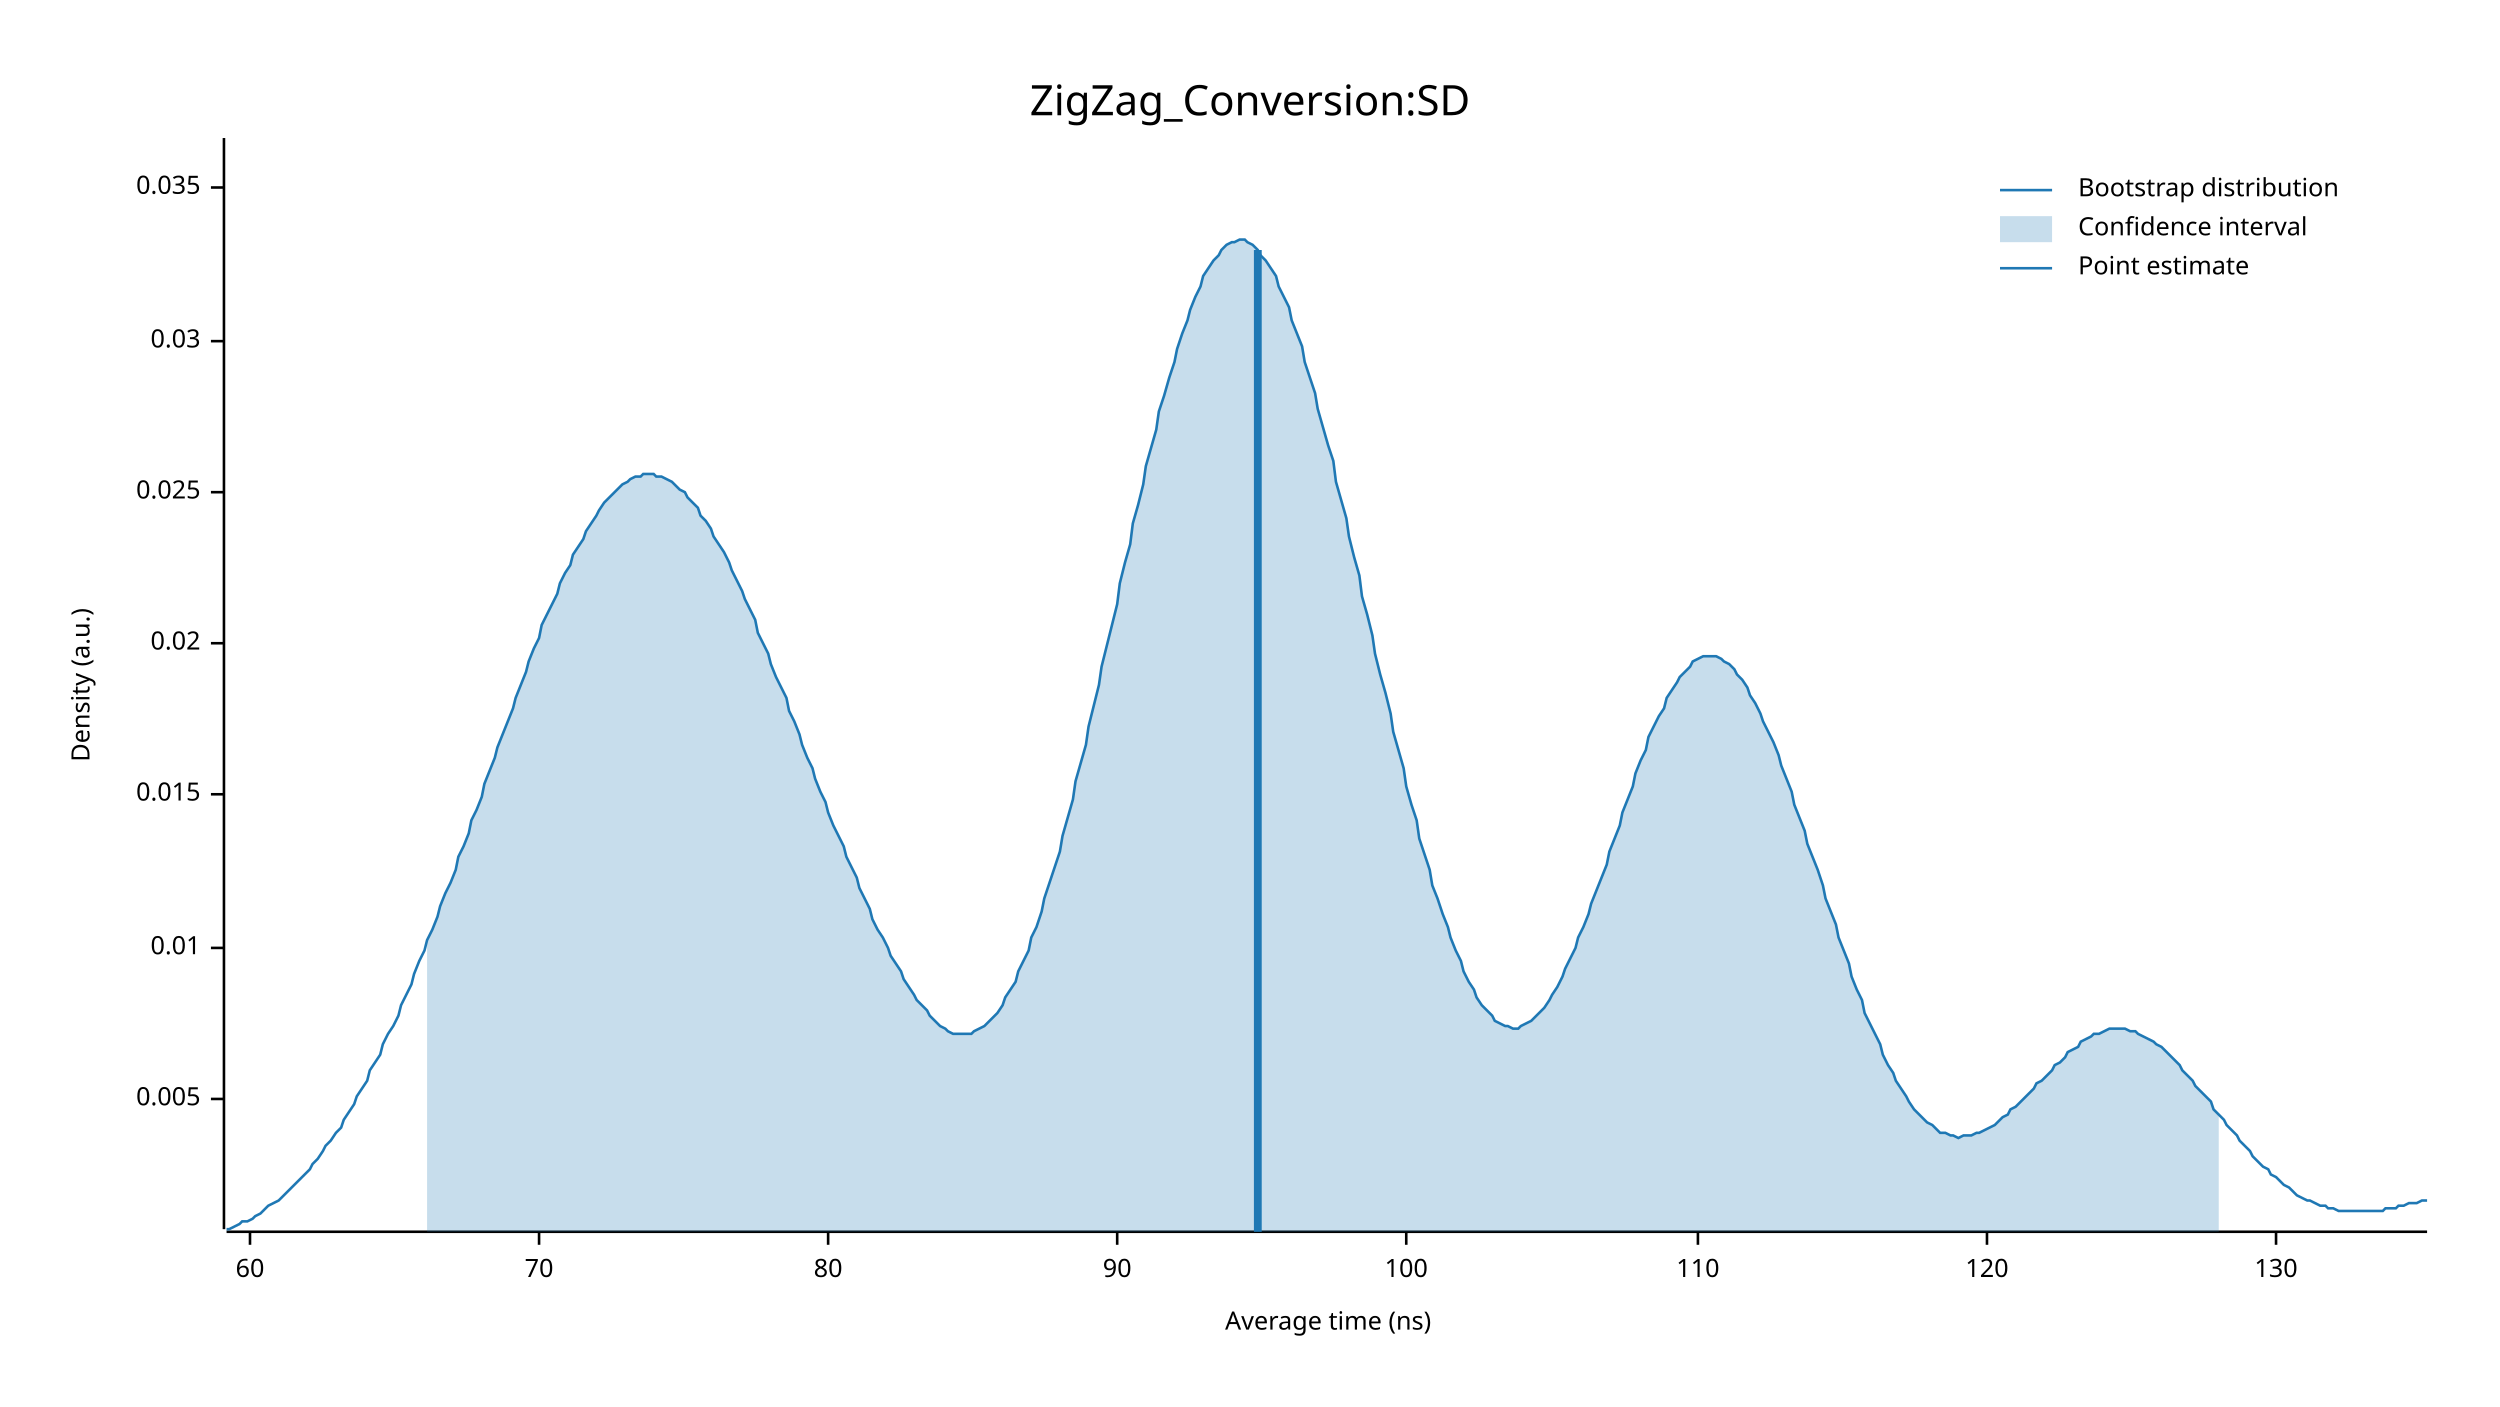
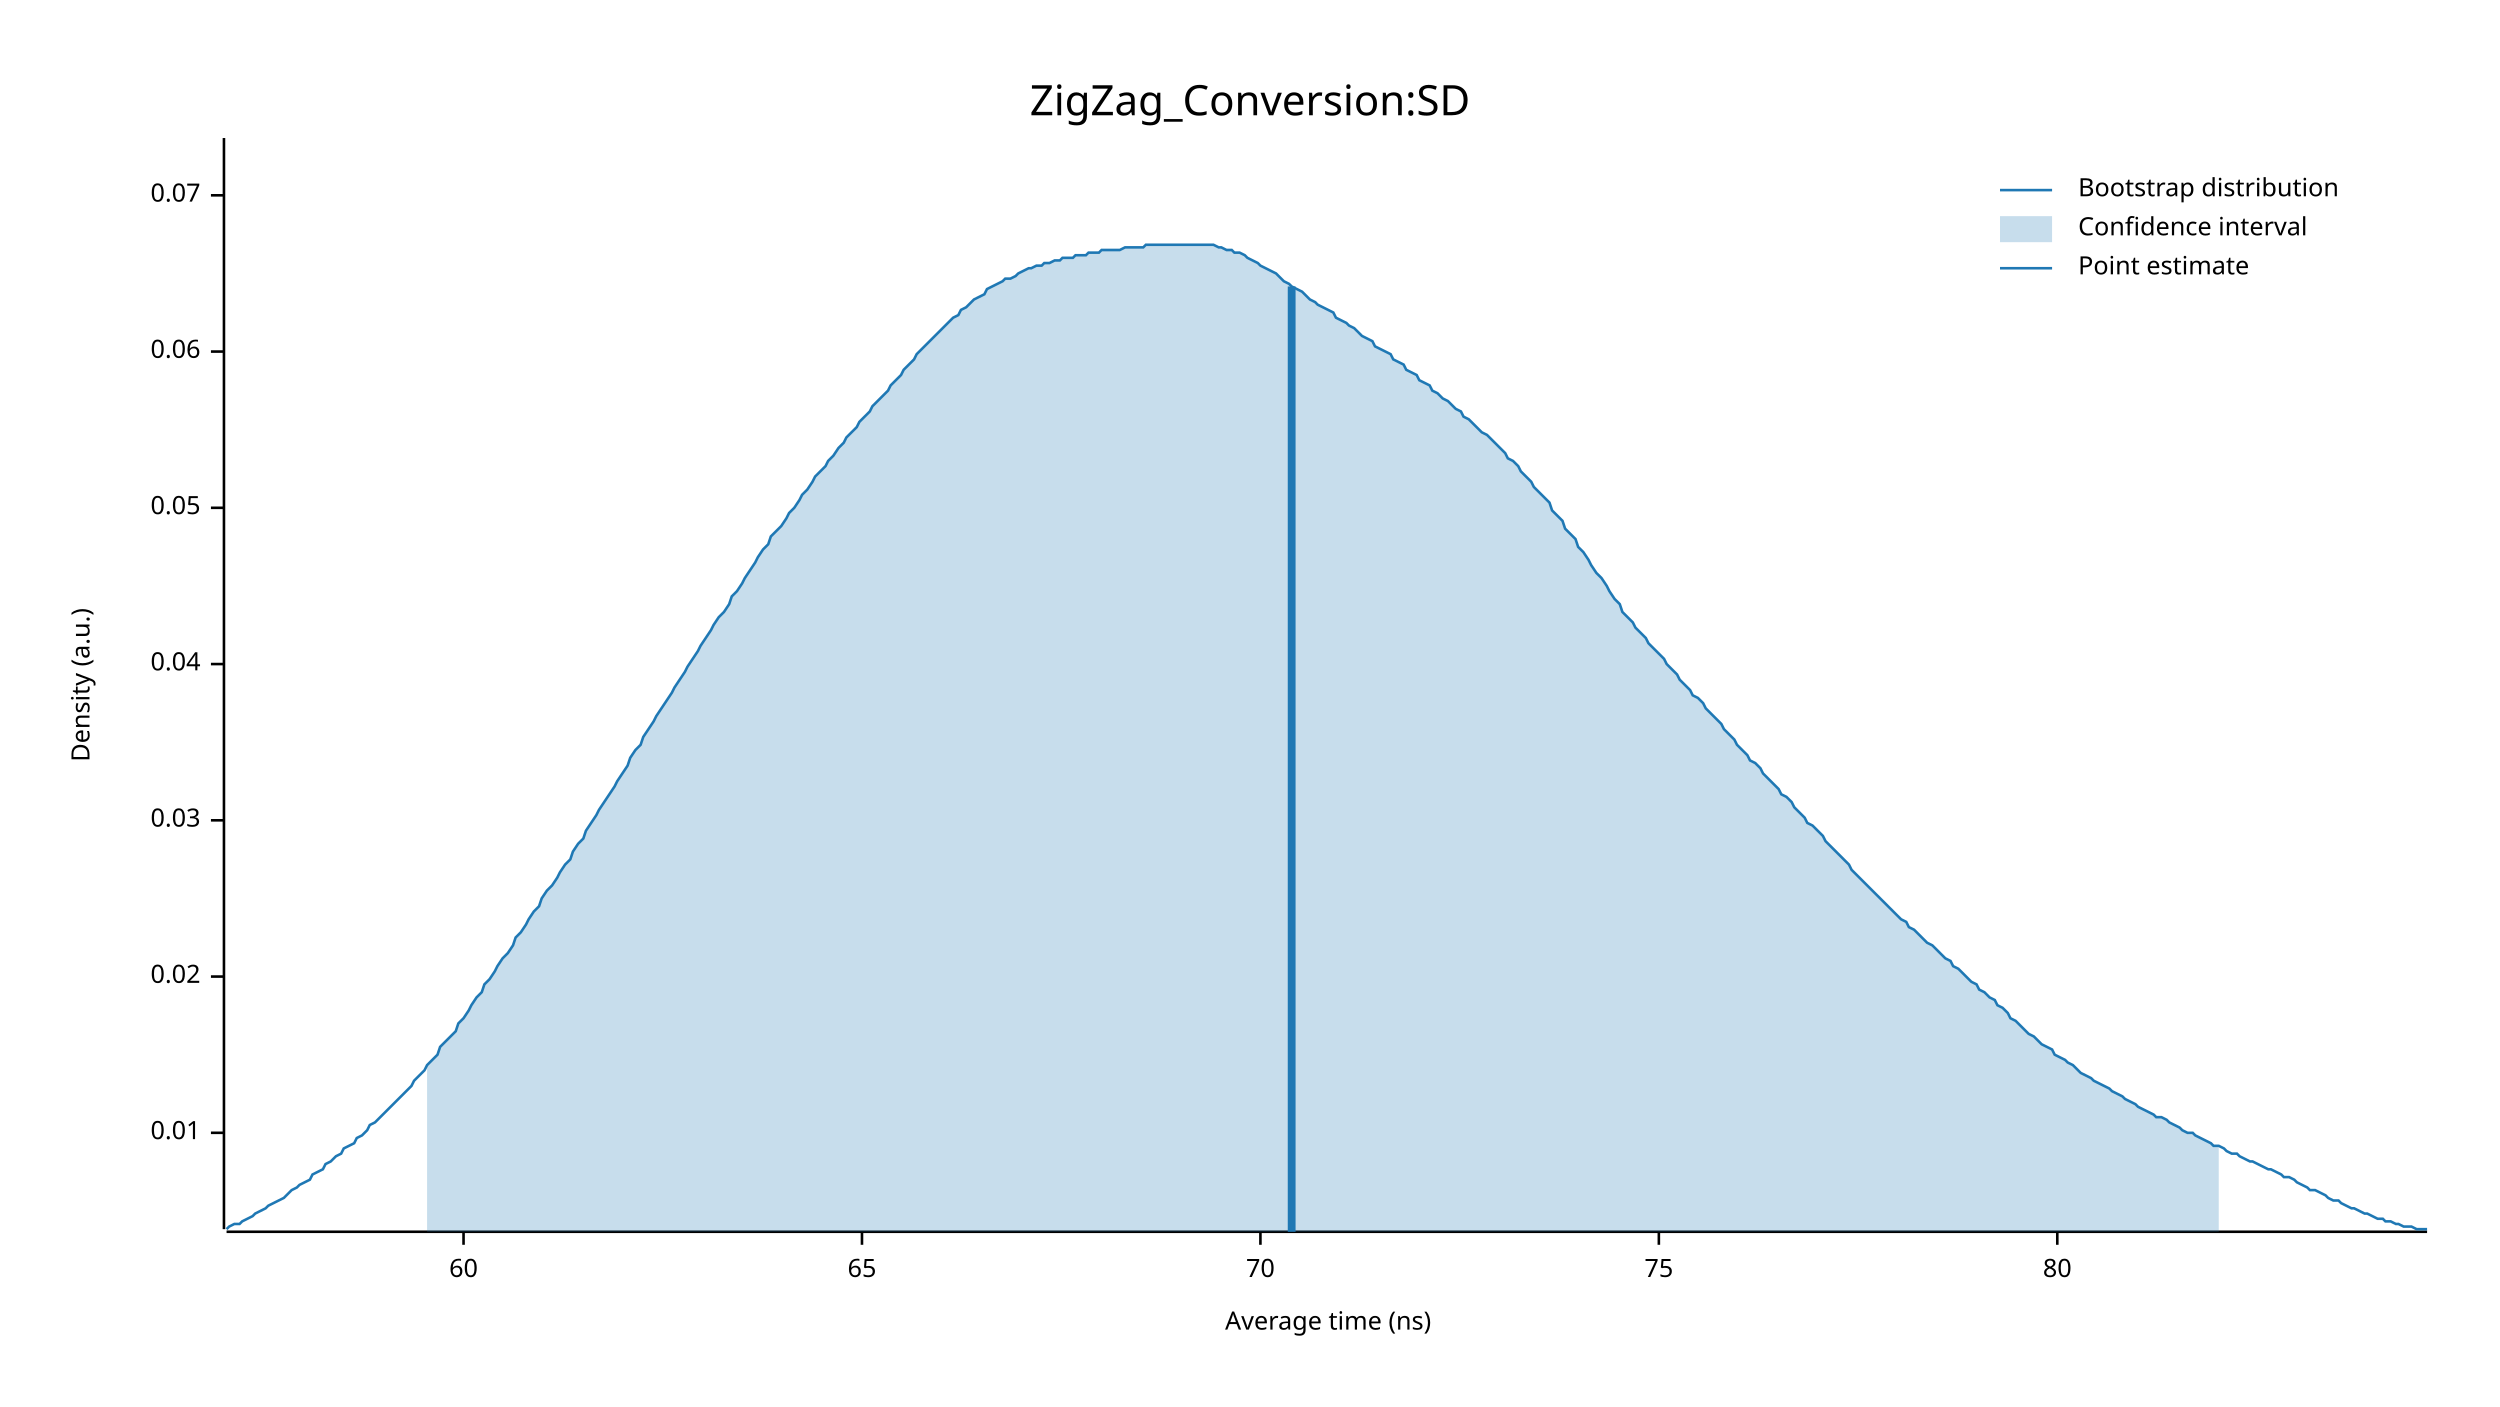
<svg xmlns="http://www.w3.org/2000/svg" width="960" height="540" viewBox="0 0 960 540">
  <text x="480" y="32" dy="0.76em" text-anchor="middle" font-family="sans-serif" font-size="16.129" opacity="1" fill="#000000">
ZigZag_Conversion:SD
</text>
  <text x="27" y="263" dy="0.76em" text-anchor="middle" font-family="sans-serif" font-size="9.677" opacity="1" fill="#000000" transform="rotate(270, 27, 263)">
Density (a.u.)
</text>
  <text x="510" y="513" dy="-0.5ex" text-anchor="middle" font-family="sans-serif" font-size="9.677" opacity="1" fill="#000000">
Average time (ns)
</text>
  <polyline fill="none" opacity="1" stroke="#000000" stroke-width="1" points="86,53 86,472 " />
-   <text x="77" y="422" dy="0.5ex" text-anchor="end" font-family="sans-serif" font-size="9.677" opacity="1" fill="#000000">
- 0.005
- </text>
-   <polyline fill="none" opacity="1" stroke="#000000" stroke-width="1" points="81,422 86,422 " />
-   <text x="77" y="364" dy="0.5ex" text-anchor="end" font-family="sans-serif" font-size="9.677" opacity="1" fill="#000000">
+   <text x="77" y="435" dy="0.5ex" text-anchor="end" font-family="sans-serif" font-size="9.677" opacity="1" fill="#000000">
0.01
</text>
-   <polyline fill="none" opacity="1" stroke="#000000" stroke-width="1" points="81,364 86,364 " />
-   <text x="77" y="305" dy="0.5ex" text-anchor="end" font-family="sans-serif" font-size="9.677" opacity="1" fill="#000000">
- 0.015
- </text>
-   <polyline fill="none" opacity="1" stroke="#000000" stroke-width="1" points="81,305 86,305 " />
-   <text x="77" y="247" dy="0.5ex" text-anchor="end" font-family="sans-serif" font-size="9.677" opacity="1" fill="#000000">
+   <polyline fill="none" opacity="1" stroke="#000000" stroke-width="1" points="81,435 86,435 " />
+   <text x="77" y="375" dy="0.5ex" text-anchor="end" font-family="sans-serif" font-size="9.677" opacity="1" fill="#000000">
0.02
</text>
-   <polyline fill="none" opacity="1" stroke="#000000" stroke-width="1" points="81,247 86,247 " />
-   <text x="77" y="189" dy="0.5ex" text-anchor="end" font-family="sans-serif" font-size="9.677" opacity="1" fill="#000000">
- 0.025
- </text>
-   <polyline fill="none" opacity="1" stroke="#000000" stroke-width="1" points="81,189 86,189 " />
-   <text x="77" y="131" dy="0.5ex" text-anchor="end" font-family="sans-serif" font-size="9.677" opacity="1" fill="#000000">
+   <polyline fill="none" opacity="1" stroke="#000000" stroke-width="1" points="81,375 86,375 " />
+   <text x="77" y="315" dy="0.5ex" text-anchor="end" font-family="sans-serif" font-size="9.677" opacity="1" fill="#000000">
0.03
</text>
-   <polyline fill="none" opacity="1" stroke="#000000" stroke-width="1" points="81,131 86,131 " />
-   <text x="77" y="72" dy="0.5ex" text-anchor="end" font-family="sans-serif" font-size="9.677" opacity="1" fill="#000000">
- 0.035
+   <polyline fill="none" opacity="1" stroke="#000000" stroke-width="1" points="81,315 86,315 " />
+   <text x="77" y="255" dy="0.5ex" text-anchor="end" font-family="sans-serif" font-size="9.677" opacity="1" fill="#000000">
+ 0.04
</text>
-   <polyline fill="none" opacity="1" stroke="#000000" stroke-width="1" points="81,72 86,72 " />
+   <polyline fill="none" opacity="1" stroke="#000000" stroke-width="1" points="81,255 86,255 " />
+   <text x="77" y="195" dy="0.5ex" text-anchor="end" font-family="sans-serif" font-size="9.677" opacity="1" fill="#000000">
+ 0.05
+ </text>
+   <polyline fill="none" opacity="1" stroke="#000000" stroke-width="1" points="81,195 86,195 " />
+   <text x="77" y="135" dy="0.5ex" text-anchor="end" font-family="sans-serif" font-size="9.677" opacity="1" fill="#000000">
+ 0.06
+ </text>
+   <polyline fill="none" opacity="1" stroke="#000000" stroke-width="1" points="81,135 86,135 " />
+   <text x="77" y="75" dy="0.5ex" text-anchor="end" font-family="sans-serif" font-size="9.677" opacity="1" fill="#000000">
+ 0.07
+ </text>
+   <polyline fill="none" opacity="1" stroke="#000000" stroke-width="1" points="81,75 86,75 " />
  <polyline fill="none" opacity="1" stroke="#000000" stroke-width="1" points="87,473 932,473 " />
-   <text x="96" y="483" dy="0.76em" text-anchor="middle" font-family="sans-serif" font-size="9.677" opacity="1" fill="#000000">
+   <text x="178" y="483" dy="0.76em" text-anchor="middle" font-family="sans-serif" font-size="9.677" opacity="1" fill="#000000">
60
</text>
-   <polyline fill="none" opacity="1" stroke="#000000" stroke-width="1" points="96,473 96,478 " />
-   <text x="207" y="483" dy="0.76em" text-anchor="middle" font-family="sans-serif" font-size="9.677" opacity="1" fill="#000000">
+   <polyline fill="none" opacity="1" stroke="#000000" stroke-width="1" points="178,473 178,478 " />
+   <text x="331" y="483" dy="0.76em" text-anchor="middle" font-family="sans-serif" font-size="9.677" opacity="1" fill="#000000">
+ 65
+ </text>
+   <polyline fill="none" opacity="1" stroke="#000000" stroke-width="1" points="331,473 331,478 " />
+   <text x="484" y="483" dy="0.76em" text-anchor="middle" font-family="sans-serif" font-size="9.677" opacity="1" fill="#000000">
70
</text>
-   <polyline fill="none" opacity="1" stroke="#000000" stroke-width="1" points="207,473 207,478 " />
-   <text x="318" y="483" dy="0.76em" text-anchor="middle" font-family="sans-serif" font-size="9.677" opacity="1" fill="#000000">
+   <polyline fill="none" opacity="1" stroke="#000000" stroke-width="1" points="484,473 484,478 " />
+   <text x="637" y="483" dy="0.76em" text-anchor="middle" font-family="sans-serif" font-size="9.677" opacity="1" fill="#000000">
+ 75
+ </text>
+   <polyline fill="none" opacity="1" stroke="#000000" stroke-width="1" points="637,473 637,478 " />
+   <text x="790" y="483" dy="0.76em" text-anchor="middle" font-family="sans-serif" font-size="9.677" opacity="1" fill="#000000">
80
</text>
-   <polyline fill="none" opacity="1" stroke="#000000" stroke-width="1" points="318,473 318,478 " />
-   <text x="429" y="483" dy="0.76em" text-anchor="middle" font-family="sans-serif" font-size="9.677" opacity="1" fill="#000000">
- 90
- </text>
-   <polyline fill="none" opacity="1" stroke="#000000" stroke-width="1" points="429,473 429,478 " />
-   <text x="540" y="483" dy="0.76em" text-anchor="middle" font-family="sans-serif" font-size="9.677" opacity="1" fill="#000000">
- 100
- </text>
-   <polyline fill="none" opacity="1" stroke="#000000" stroke-width="1" points="540,473 540,478 " />
-   <text x="652" y="483" dy="0.76em" text-anchor="middle" font-family="sans-serif" font-size="9.677" opacity="1" fill="#000000">
- 110
- </text>
-   <polyline fill="none" opacity="1" stroke="#000000" stroke-width="1" points="652,473 652,478 " />
-   <text x="763" y="483" dy="0.76em" text-anchor="middle" font-family="sans-serif" font-size="9.677" opacity="1" fill="#000000">
- 120
- </text>
-   <polyline fill="none" opacity="1" stroke="#000000" stroke-width="1" points="763,473 763,478 " />
-   <text x="874" y="483" dy="0.76em" text-anchor="middle" font-family="sans-serif" font-size="9.677" opacity="1" fill="#000000">
- 130
- </text>
-   <polyline fill="none" opacity="1" stroke="#000000" stroke-width="1" points="874,473 874,478 " />
-   <polyline fill="none" opacity="1" stroke="#1F78B4" stroke-width="1" points="87,472 88,472 90,471 92,470 93,469 95,469 97,468 98,467 100,466 102,464 103,463 105,462 107,461 109,459 110,458 112,456 114,454 115,453 117,451 119,449 120,447 122,445 124,442 125,440 127,438 129,435 131,433 132,430 134,427 136,424 137,421 139,418 141,415 142,411 144,408 146,405 147,401 149,397 151,394 153,390 154,386 156,382 158,378 159,374 161,369 163,365 164,361 166,357 168,352 169,348 171,343 173,339 175,334 176,329 178,325 180,320 181,315 183,311 185,306 186,301 188,296 190,291 191,287 193,282 195,277 197,272 198,268 200,263 202,258 203,254 205,249 207,245 208,240 210,236 212,232 214,228 215,224 217,220 219,217 220,213 222,210 224,207 225,204 227,201 229,198 230,196 232,193 234,191 236,189 237,188 239,186 241,185 242,184 244,183 246,183 247,182 249,182 251,182 252,183 254,183 256,184 258,185 259,186 261,188 263,189 264,191 266,193 268,195 269,198 271,200 273,203 274,206 276,209 278,212 280,216 281,219 283,223 285,227 286,230 288,234 290,238 291,243 293,247 295,251 296,255 298,260 300,264 302,268 303,273 305,277 307,282 308,286 310,291 312,295 313,299 315,304 317,308 318,312 320,317 322,321 324,325 325,329 327,333 329,337 330,341 332,345 334,349 335,353 337,357 339,360 341,364 342,367 344,370 346,373 347,376 349,379 351,382 352,384 354,386 356,388 357,390 359,392 361,394 363,395 364,396 366,397 368,397 369,397 371,397 373,397 374,396 376,395 378,394 379,393 381,391 383,389 385,386 386,383 388,380 390,377 391,373 393,369 395,365 396,360 398,356 400,350 401,345 403,339 405,333 407,327 408,321 410,314 412,307 413,300 415,293 417,286 418,279 420,271 422,263 423,256 425,248 427,240 429,232 430,224 432,216 434,209 435,201 437,194 439,186 440,179 442,172 444,165 445,158 447,152 449,145 451,139 452,134 454,128 456,123 457,119 459,114 461,110 462,106 464,103 466,100 468,98 469,96 471,94 473,93 474,93 476,92 478,92 479,93 481,94 483,96 484,98 486,100 488,103 490,106 491,110 493,114 495,118 496,123 498,128 500,133 501,139 503,145 505,151 506,157 508,164 510,171 512,177 513,185 515,192 517,199 518,206 520,214 522,221 523,229 525,236 527,244 528,251 530,259 532,266 534,274 535,281 537,288 539,295 540,302 542,309 544,315 545,322 547,328 549,334 550,340 552,345 554,351 556,356 557,360 559,365 561,369 562,373 564,377 566,380 567,383 569,386 571,388 573,390 574,392 576,393 578,394 579,394 581,395 583,395 584,394 586,393 588,392 589,391 591,389 593,387 595,384 596,382 598,379 600,375 601,372 603,368 605,364 606,360 608,356 610,351 611,347 613,342 615,337 617,332 618,327 620,322 622,317 623,312 625,307 627,302 628,297 630,292 632,288 633,283 635,279 637,275 639,272 640,268 642,265 644,262 645,260 647,258 649,256 650,254 652,253 654,252 655,252 657,252 659,252 661,253 662,254 664,255 666,257 667,259 669,261 671,264 672,267 674,270 676,274 677,277 679,281 681,285 683,290 684,294 686,299 688,304 689,309 691,314 693,319 694,324 696,329 698,334 700,340 701,345 703,350 705,355 706,360 708,365 710,370 711,375 713,380 715,384 716,389 718,393 720,397 722,401 723,405 725,409 727,412 728,415 730,418 732,421 733,423 735,426 737,428 738,429 740,431 742,432 744,434 745,435 747,435 749,436 750,436 752,437 754,436 755,436 757,436 759,435 760,435 762,434 764,433 766,432 767,431 769,429 771,428 772,426 774,425 776,423 777,422 779,420 781,418 782,416 784,415 786,413 788,411 789,409 791,408 793,406 794,404 796,403 798,402 799,400 801,399 803,398 804,397 806,397 808,396 810,395 811,395 813,395 815,395 816,395 818,396 820,396 821,397 823,398 825,399 827,400 828,401 830,402 832,404 833,405 835,407 837,409 838,411 840,413 842,415 843,417 845,419 847,421 849,423 850,426 852,428 854,430 855,432 857,434 859,436 860,438 862,440 864,442 865,444 867,446 869,448 871,449 872,451 874,452 876,454 877,455 879,456 881,458 882,459 884,460 886,461 887,461 889,462 891,463 893,463 894,464 896,464 898,465 899,465 901,465 903,465 904,465 906,465 908,465 909,465 911,465 913,465 915,465 916,464 918,464 920,464 921,463 923,463 925,462 926,462 928,462 930,461 932,461 " />
-   <polygon opacity="0.25" fill="#1F78B4" points="164,361 166,357 168,352 169,348 171,343 173,339 175,334 176,329 178,325 180,320 181,315 183,311 185,306 186,301 188,296 190,291 191,287 193,282 195,277 197,272 198,268 200,263 202,258 203,254 205,249 207,245 208,240 210,236 212,232 214,228 215,224 217,220 219,217 220,213 222,210 224,207 225,204 227,201 229,198 230,196 232,193 234,191 236,189 237,188 239,186 241,185 242,184 244,183 246,183 247,182 249,182 251,182 252,183 254,183 256,184 258,185 259,186 261,188 263,189 264,191 266,193 268,195 269,198 271,200 273,203 274,206 276,209 278,212 280,216 281,219 283,223 285,227 286,230 288,234 290,238 291,243 293,247 295,251 296,255 298,260 300,264 302,268 303,273 305,277 307,282 308,286 310,291 312,295 313,299 315,304 317,308 318,312 320,317 322,321 324,325 325,329 327,333 329,337 330,341 332,345 334,349 335,353 337,357 339,360 341,364 342,367 344,370 346,373 347,376 349,379 351,382 352,384 354,386 356,388 357,390 359,392 361,394 363,395 364,396 366,397 368,397 369,397 371,397 373,397 374,396 376,395 378,394 379,393 381,391 383,389 385,386 386,383 388,380 390,377 391,373 393,369 395,365 396,360 398,356 400,350 401,345 403,339 405,333 407,327 408,321 410,314 412,307 413,300 415,293 417,286 418,279 420,271 422,263 423,256 425,248 427,240 429,232 430,224 432,216 434,209 435,201 437,194 439,186 440,179 442,172 444,165 445,158 447,152 449,145 451,139 452,134 454,128 456,123 457,119 459,114 461,110 462,106 464,103 466,100 468,98 469,96 471,94 473,93 474,93 476,92 478,92 479,93 481,94 483,96 484,98 486,100 488,103 490,106 491,110 493,114 495,118 496,123 498,128 500,133 501,139 503,145 505,151 506,157 508,164 510,171 512,177 513,185 515,192 517,199 518,206 520,214 522,221 523,229 525,236 527,244 528,251 530,259 532,266 534,274 535,281 537,288 539,295 540,302 542,309 544,315 545,322 547,328 549,334 550,340 552,345 554,351 556,356 557,360 559,365 561,369 562,373 564,377 566,380 567,383 569,386 571,388 573,390 574,392 576,393 578,394 579,394 581,395 583,395 584,394 586,393 588,392 589,391 591,389 593,387 595,384 596,382 598,379 600,375 601,372 603,368 605,364 606,360 608,356 610,351 611,347 613,342 615,337 617,332 618,327 620,322 622,317 623,312 625,307 627,302 628,297 630,292 632,288 633,283 635,279 637,275 639,272 640,268 642,265 644,262 645,260 647,258 649,256 650,254 652,253 654,252 655,252 657,252 659,252 661,253 662,254 664,255 666,257 667,259 669,261 671,264 672,267 674,270 676,274 677,277 679,281 681,285 683,290 684,294 686,299 688,304 689,309 691,314 693,319 694,324 696,329 698,334 700,340 701,345 703,350 705,355 706,360 708,365 710,370 711,375 713,380 715,384 716,389 718,393 720,397 722,401 723,405 725,409 727,412 728,415 730,418 732,421 733,423 735,426 737,428 738,429 740,431 742,432 744,434 745,435 747,435 749,436 750,436 752,437 754,436 755,436 757,436 759,435 760,435 762,434 764,433 766,432 767,431 769,429 771,428 772,426 774,425 776,423 777,422 779,420 781,418 782,416 784,415 786,413 788,411 789,409 791,408 793,406 794,404 796,403 798,402 799,400 801,399 803,398 804,397 806,397 808,396 810,395 811,395 813,395 815,395 816,395 818,396 820,396 821,397 823,398 825,399 827,400 828,401 830,402 832,404 833,405 835,407 837,409 838,411 840,413 842,415 843,417 845,419 847,421 849,423 850,426 852,428 852,473 164,473 " />
-   <polyline fill="none" opacity="1" stroke="#1F78B4" stroke-width="3" points="483,473 483,96 " />
+   <polyline fill="none" opacity="1" stroke="#000000" stroke-width="1" points="790,473 790,478 " />
+   <polyline fill="none" opacity="1" stroke="#1F78B4" stroke-width="1" points="87,472 88,471 90,470 92,470 93,469 95,468 97,467 98,466 100,465 102,464 103,463 105,462 107,461 109,460 110,459 112,457 114,456 115,455 117,454 119,453 120,451 122,450 124,449 125,447 127,446 129,444 131,443 132,441 134,440 136,439 137,437 139,436 141,434 142,432 144,431 146,429 147,428 149,426 151,424 153,422 154,421 156,419 158,417 159,415 161,413 163,411 164,409 166,407 168,405 169,402 171,400 173,398 175,396 176,393 178,391 180,388 181,386 183,383 185,381 186,378 188,376 190,373 191,371 193,368 195,366 197,363 198,360 200,358 202,355 203,353 205,350 207,348 208,345 210,342 212,340 214,337 215,335 217,332 219,330 220,327 222,324 224,322 225,319 227,316 229,313 230,311 232,308 234,305 236,302 237,300 239,297 241,294 242,291 244,288 246,286 247,283 249,280 251,277 252,275 254,272 256,269 258,266 259,264 261,261 263,258 264,256 266,253 268,250 269,248 271,245 273,242 274,240 276,237 278,235 280,232 281,229 283,227 285,224 286,222 288,219 290,216 291,214 293,211 295,209 296,206 298,204 300,202 302,199 303,197 305,195 307,192 308,190 310,188 312,185 313,183 315,181 317,179 318,177 320,175 322,172 324,170 325,168 327,166 329,164 330,162 332,160 334,158 335,156 337,154 339,152 341,150 342,148 344,146 346,144 347,142 349,140 351,138 352,136 354,134 356,132 357,131 359,129 361,127 363,125 364,124 366,122 368,121 369,119 371,118 373,116 374,115 376,114 378,113 379,111 381,110 383,109 385,108 386,107 388,107 390,106 391,105 393,104 395,103 396,103 398,102 400,102 401,101 403,101 405,100 407,100 408,99 410,99 412,99 413,98 415,98 417,98 418,97 420,97 422,97 423,96 425,96 427,96 429,96 430,96 432,95 434,95 435,95 437,95 439,95 440,94 442,94 444,94 445,94 447,94 449,94 451,94 452,94 454,94 456,94 457,94 459,94 461,94 462,94 464,94 466,94 468,95 469,95 471,96 473,96 474,97 476,97 478,98 479,99 481,100 483,101 484,102 486,103 488,104 490,105 491,106 493,108 495,109 496,110 498,111 500,112 501,113 503,115 505,116 506,117 508,118 510,119 512,120 513,122 515,123 517,124 518,125 520,126 522,128 523,129 525,130 527,131 528,133 530,134 532,135 534,136 535,138 537,139 539,140 540,142 542,143 544,144 545,146 547,147 549,148 550,150 552,151 554,153 556,154 557,155 559,157 561,158 562,160 564,161 566,163 567,164 569,166 571,167 573,169 574,170 576,172 578,174 579,176 581,177 583,179 584,181 586,183 588,185 589,187 591,189 593,191 595,193 596,196 598,198 600,200 601,203 603,205 605,207 606,210 608,212 610,215 611,217 613,220 615,222 617,225 618,227 620,230 622,232 623,235 625,237 627,239 628,241 630,243 632,245 633,247 635,249 637,251 639,253 640,255 642,257 644,259 645,261 647,263 649,265 650,267 652,268 654,270 655,272 657,274 659,276 661,278 662,280 664,282 666,284 667,286 669,288 671,290 672,292 674,293 676,295 677,297 679,299 681,301 683,303 684,305 686,306 688,308 689,310 691,312 693,314 694,316 696,317 698,319 700,321 701,323 703,325 705,327 706,328 708,330 710,332 711,334 713,336 715,338 716,339 718,341 720,343 722,345 723,346 725,348 727,350 728,351 730,353 732,354 733,356 735,357 737,359 738,360 740,362 742,363 744,365 745,366 747,368 749,369 750,371 752,372 754,374 755,375 757,377 759,378 760,380 762,381 764,383 766,384 767,386 769,387 771,389 772,391 774,392 776,394 777,395 779,397 781,398 782,399 784,401 786,402 788,403 789,405 791,406 793,407 794,408 796,409 798,411 799,412 801,413 803,414 804,415 806,416 808,417 810,418 811,419 813,420 815,421 816,422 818,423 820,424 821,425 823,426 825,427 827,428 828,429 830,429 832,430 833,431 835,432 837,433 838,434 840,435 842,435 843,436 845,437 847,438 849,439 850,440 852,440 854,441 855,442 857,443 859,443 860,444 862,445 864,446 865,446 867,447 869,448 871,449 872,449 874,450 876,451 877,452 879,452 881,453 882,454 884,455 886,456 887,457 889,457 891,458 893,459 894,460 896,461 898,461 899,462 901,463 903,464 904,464 906,465 908,466 909,466 911,467 913,468 915,468 916,469 918,469 920,470 921,470 923,471 925,471 926,471 928,472 930,472 932,472 " />
+   <polygon opacity="0.25" fill="#1F78B4" points="164,409 166,407 168,405 169,402 171,400 173,398 175,396 176,393 178,391 180,388 181,386 183,383 185,381 186,378 188,376 190,373 191,371 193,368 195,366 197,363 198,360 200,358 202,355 203,353 205,350 207,348 208,345 210,342 212,340 214,337 215,335 217,332 219,330 220,327 222,324 224,322 225,319 227,316 229,313 230,311 232,308 234,305 236,302 237,300 239,297 241,294 242,291 244,288 246,286 247,283 249,280 251,277 252,275 254,272 256,269 258,266 259,264 261,261 263,258 264,256 266,253 268,250 269,248 271,245 273,242 274,240 276,237 278,235 280,232 281,229 283,227 285,224 286,222 288,219 290,216 291,214 293,211 295,209 296,206 298,204 300,202 302,199 303,197 305,195 307,192 308,190 310,188 312,185 313,183 315,181 317,179 318,177 320,175 322,172 324,170 325,168 327,166 329,164 330,162 332,160 334,158 335,156 337,154 339,152 341,150 342,148 344,146 346,144 347,142 349,140 351,138 352,136 354,134 356,132 357,131 359,129 361,127 363,125 364,124 366,122 368,121 369,119 371,118 373,116 374,115 376,114 378,113 379,111 381,110 383,109 385,108 386,107 388,107 390,106 391,105 393,104 395,103 396,103 398,102 400,102 401,101 403,101 405,100 407,100 408,99 410,99 412,99 413,98 415,98 417,98 418,97 420,97 422,97 423,96 425,96 427,96 429,96 430,96 432,95 434,95 435,95 437,95 439,95 440,94 442,94 444,94 445,94 447,94 449,94 451,94 452,94 454,94 456,94 457,94 459,94 461,94 462,94 464,94 466,94 468,95 469,95 471,96 473,96 474,97 476,97 478,98 479,99 481,100 483,101 484,102 486,103 488,104 490,105 491,106 493,108 495,109 496,110 498,111 500,112 501,113 503,115 505,116 506,117 508,118 510,119 512,120 513,122 515,123 517,124 518,125 520,126 522,128 523,129 525,130 527,131 528,133 530,134 532,135 534,136 535,138 537,139 539,140 540,142 542,143 544,144 545,146 547,147 549,148 550,150 552,151 554,153 556,154 557,155 559,157 561,158 562,160 564,161 566,163 567,164 569,166 571,167 573,169 574,170 576,172 578,174 579,176 581,177 583,179 584,181 586,183 588,185 589,187 591,189 593,191 595,193 596,196 598,198 600,200 601,203 603,205 605,207 606,210 608,212 610,215 611,217 613,220 615,222 617,225 618,227 620,230 622,232 623,235 625,237 627,239 628,241 630,243 632,245 633,247 635,249 637,251 639,253 640,255 642,257 644,259 645,261 647,263 649,265 650,267 652,268 654,270 655,272 657,274 659,276 661,278 662,280 664,282 666,284 667,286 669,288 671,290 672,292 674,293 676,295 677,297 679,299 681,301 683,303 684,305 686,306 688,308 689,310 691,312 693,314 694,316 696,317 698,319 700,321 701,323 703,325 705,327 706,328 708,330 710,332 711,334 713,336 715,338 716,339 718,341 720,343 722,345 723,346 725,348 727,350 728,351 730,353 732,354 733,356 735,357 737,359 738,360 740,362 742,363 744,365 745,366 747,368 749,369 750,371 752,372 754,374 755,375 757,377 759,378 760,380 762,381 764,383 766,384 767,386 769,387 771,389 772,391 774,392 776,394 777,395 779,397 781,398 782,399 784,401 786,402 788,403 789,405 791,406 793,407 794,408 796,409 798,411 799,412 801,413 803,414 804,415 806,416 808,417 810,418 811,419 813,420 815,421 816,422 818,423 820,424 821,425 823,426 825,427 827,428 828,429 830,429 832,430 833,431 835,432 837,433 838,434 840,435 842,435 843,436 845,437 847,438 849,439 850,440 852,440 852,473 164,473 " />
+   <polyline fill="none" opacity="1" stroke="#1F78B4" stroke-width="3" points="496,473 496,110 " />
  <text x="798" y="68" dy="0.76em" text-anchor="start" font-family="sans-serif" font-size="9.677" opacity="1" fill="#000000">
Bootstrap distribution
</text>
  <text x="798" y="83" dy="0.76em" text-anchor="start" font-family="sans-serif" font-size="9.677" opacity="1" fill="#000000">
Confidence interval
</text>
  <text x="798" y="98" dy="0.76em" text-anchor="start" font-family="sans-serif" font-size="9.677" opacity="1" fill="#000000">
Point estimate
</text>
  <polyline fill="none" opacity="1" stroke="#1F78B4" stroke-width="1" points="768,73 788,73 " />
  <rect x="768" y="83" width="20" height="10" opacity="0.25" fill="#1F78B4" stroke="none" />
  <polyline fill="none" opacity="1" stroke="#1F78B4" stroke-width="1" points="768,103 788,103 " />
</svg>
